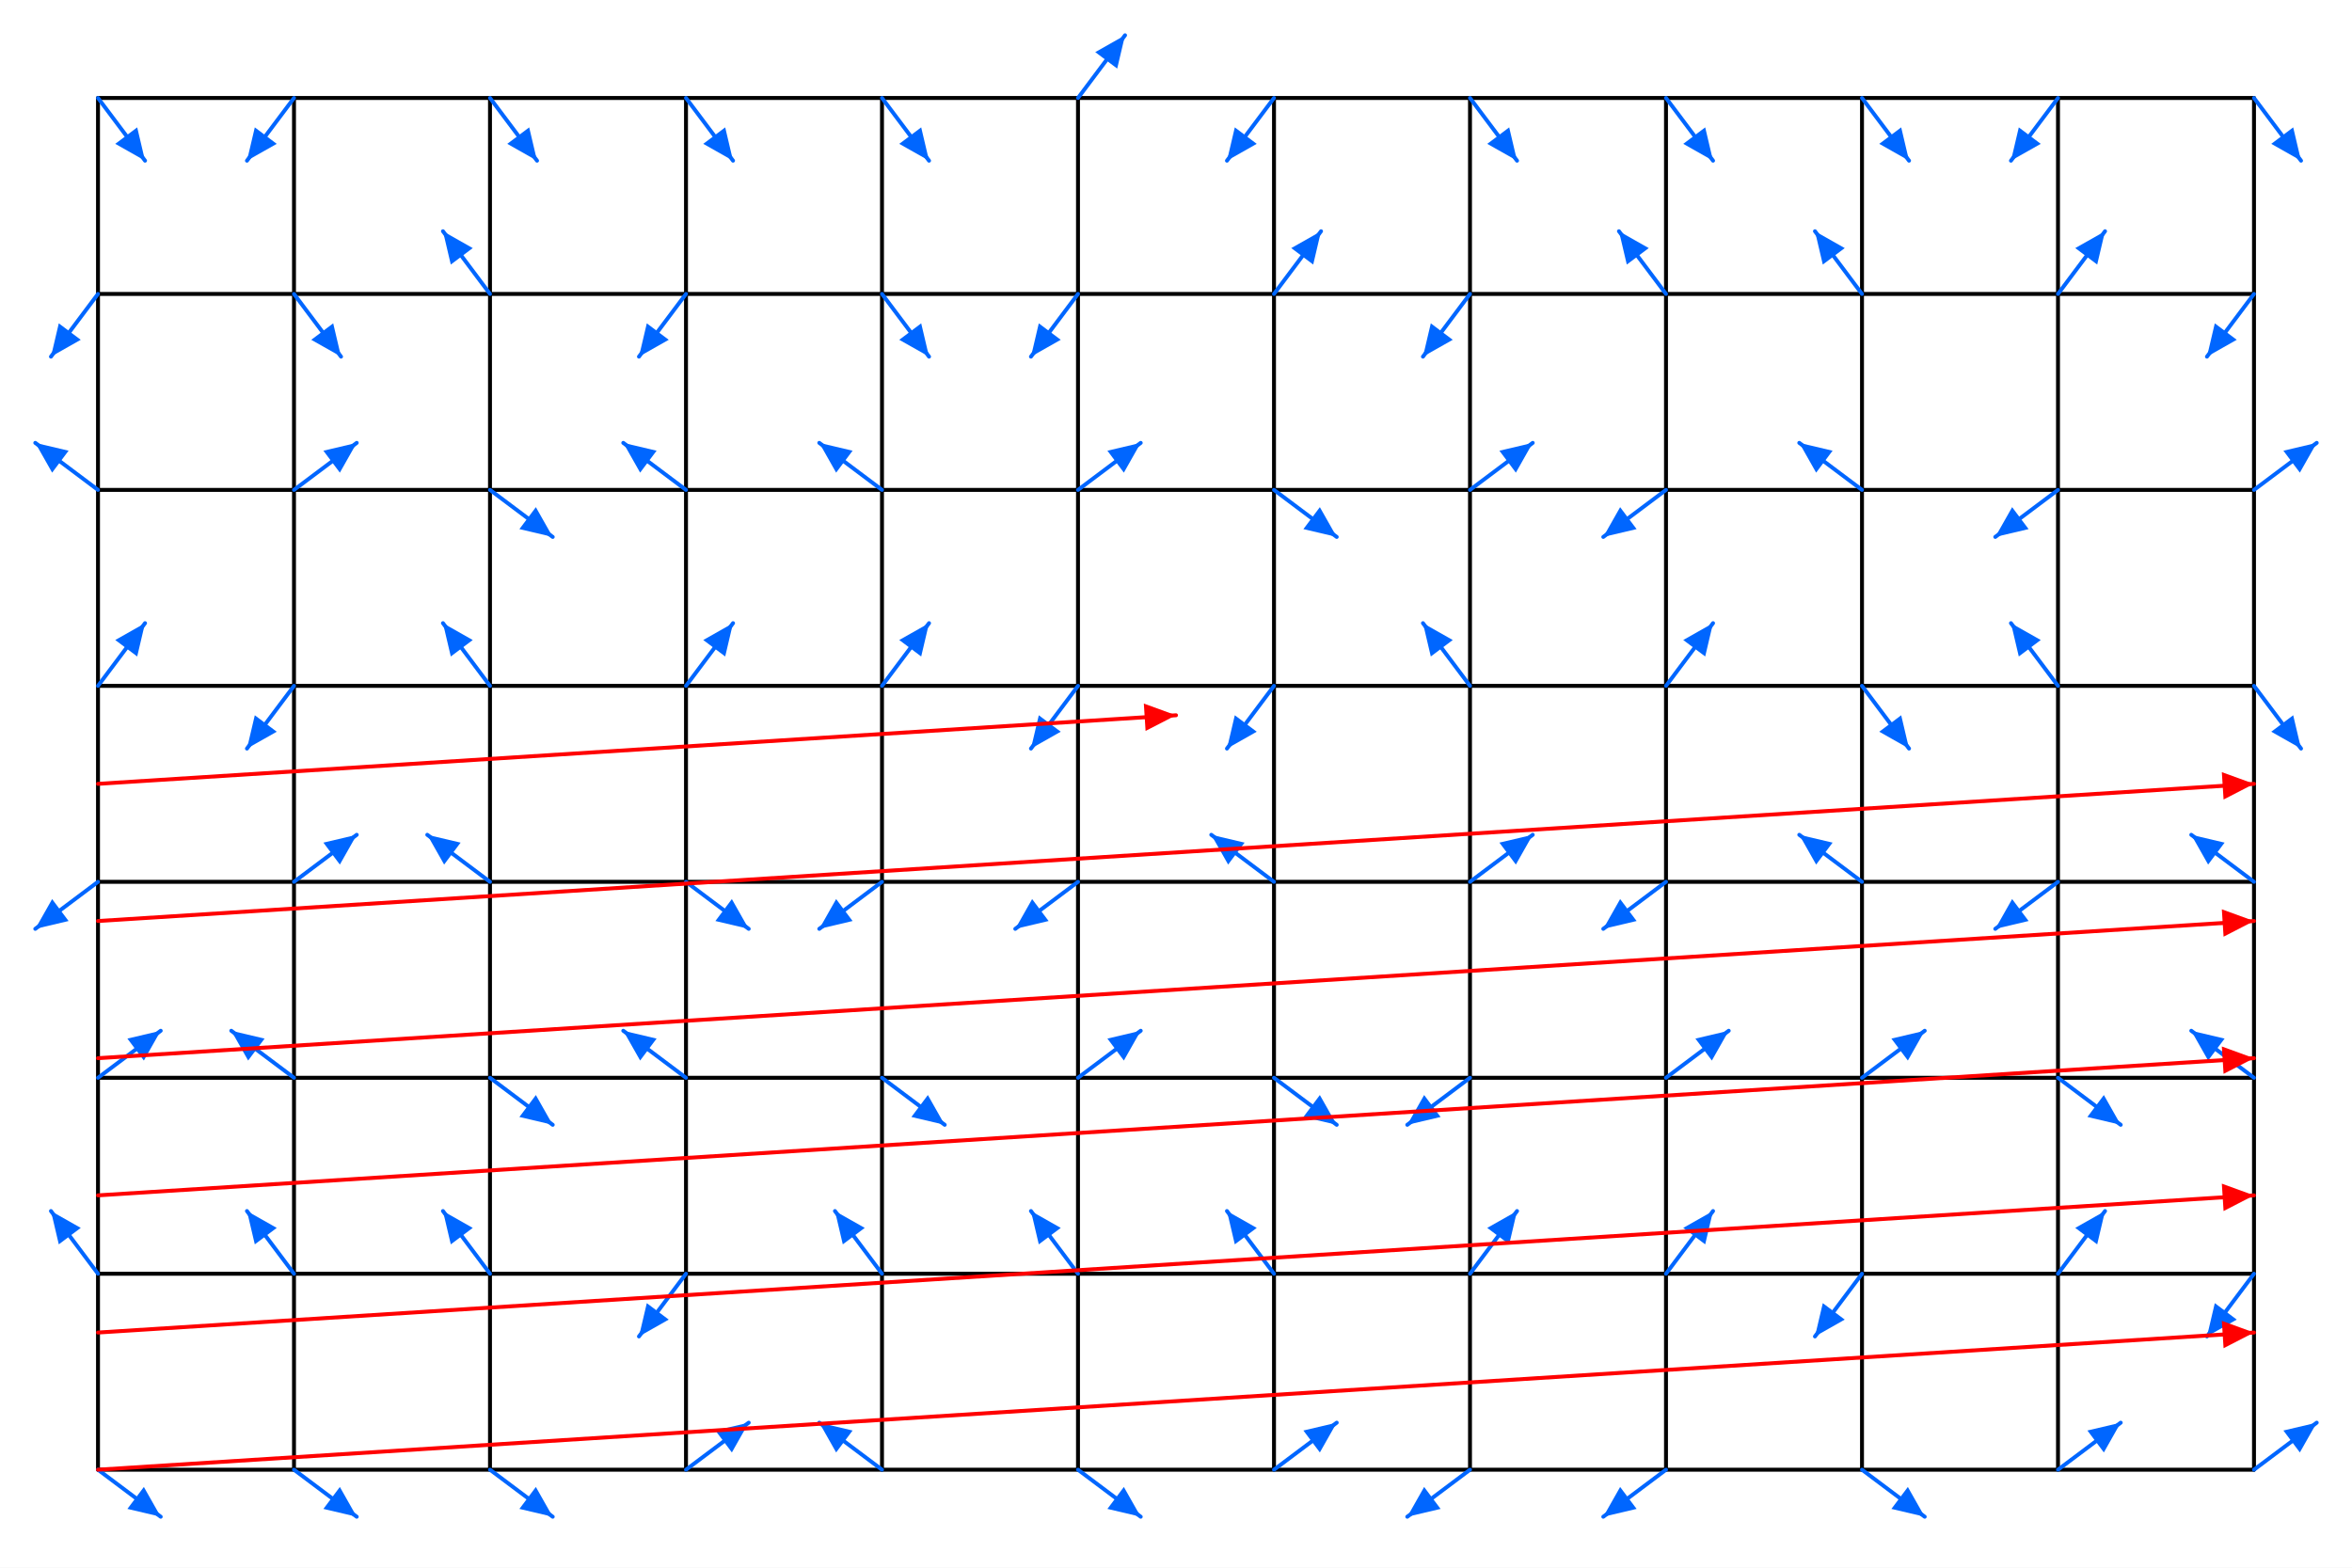
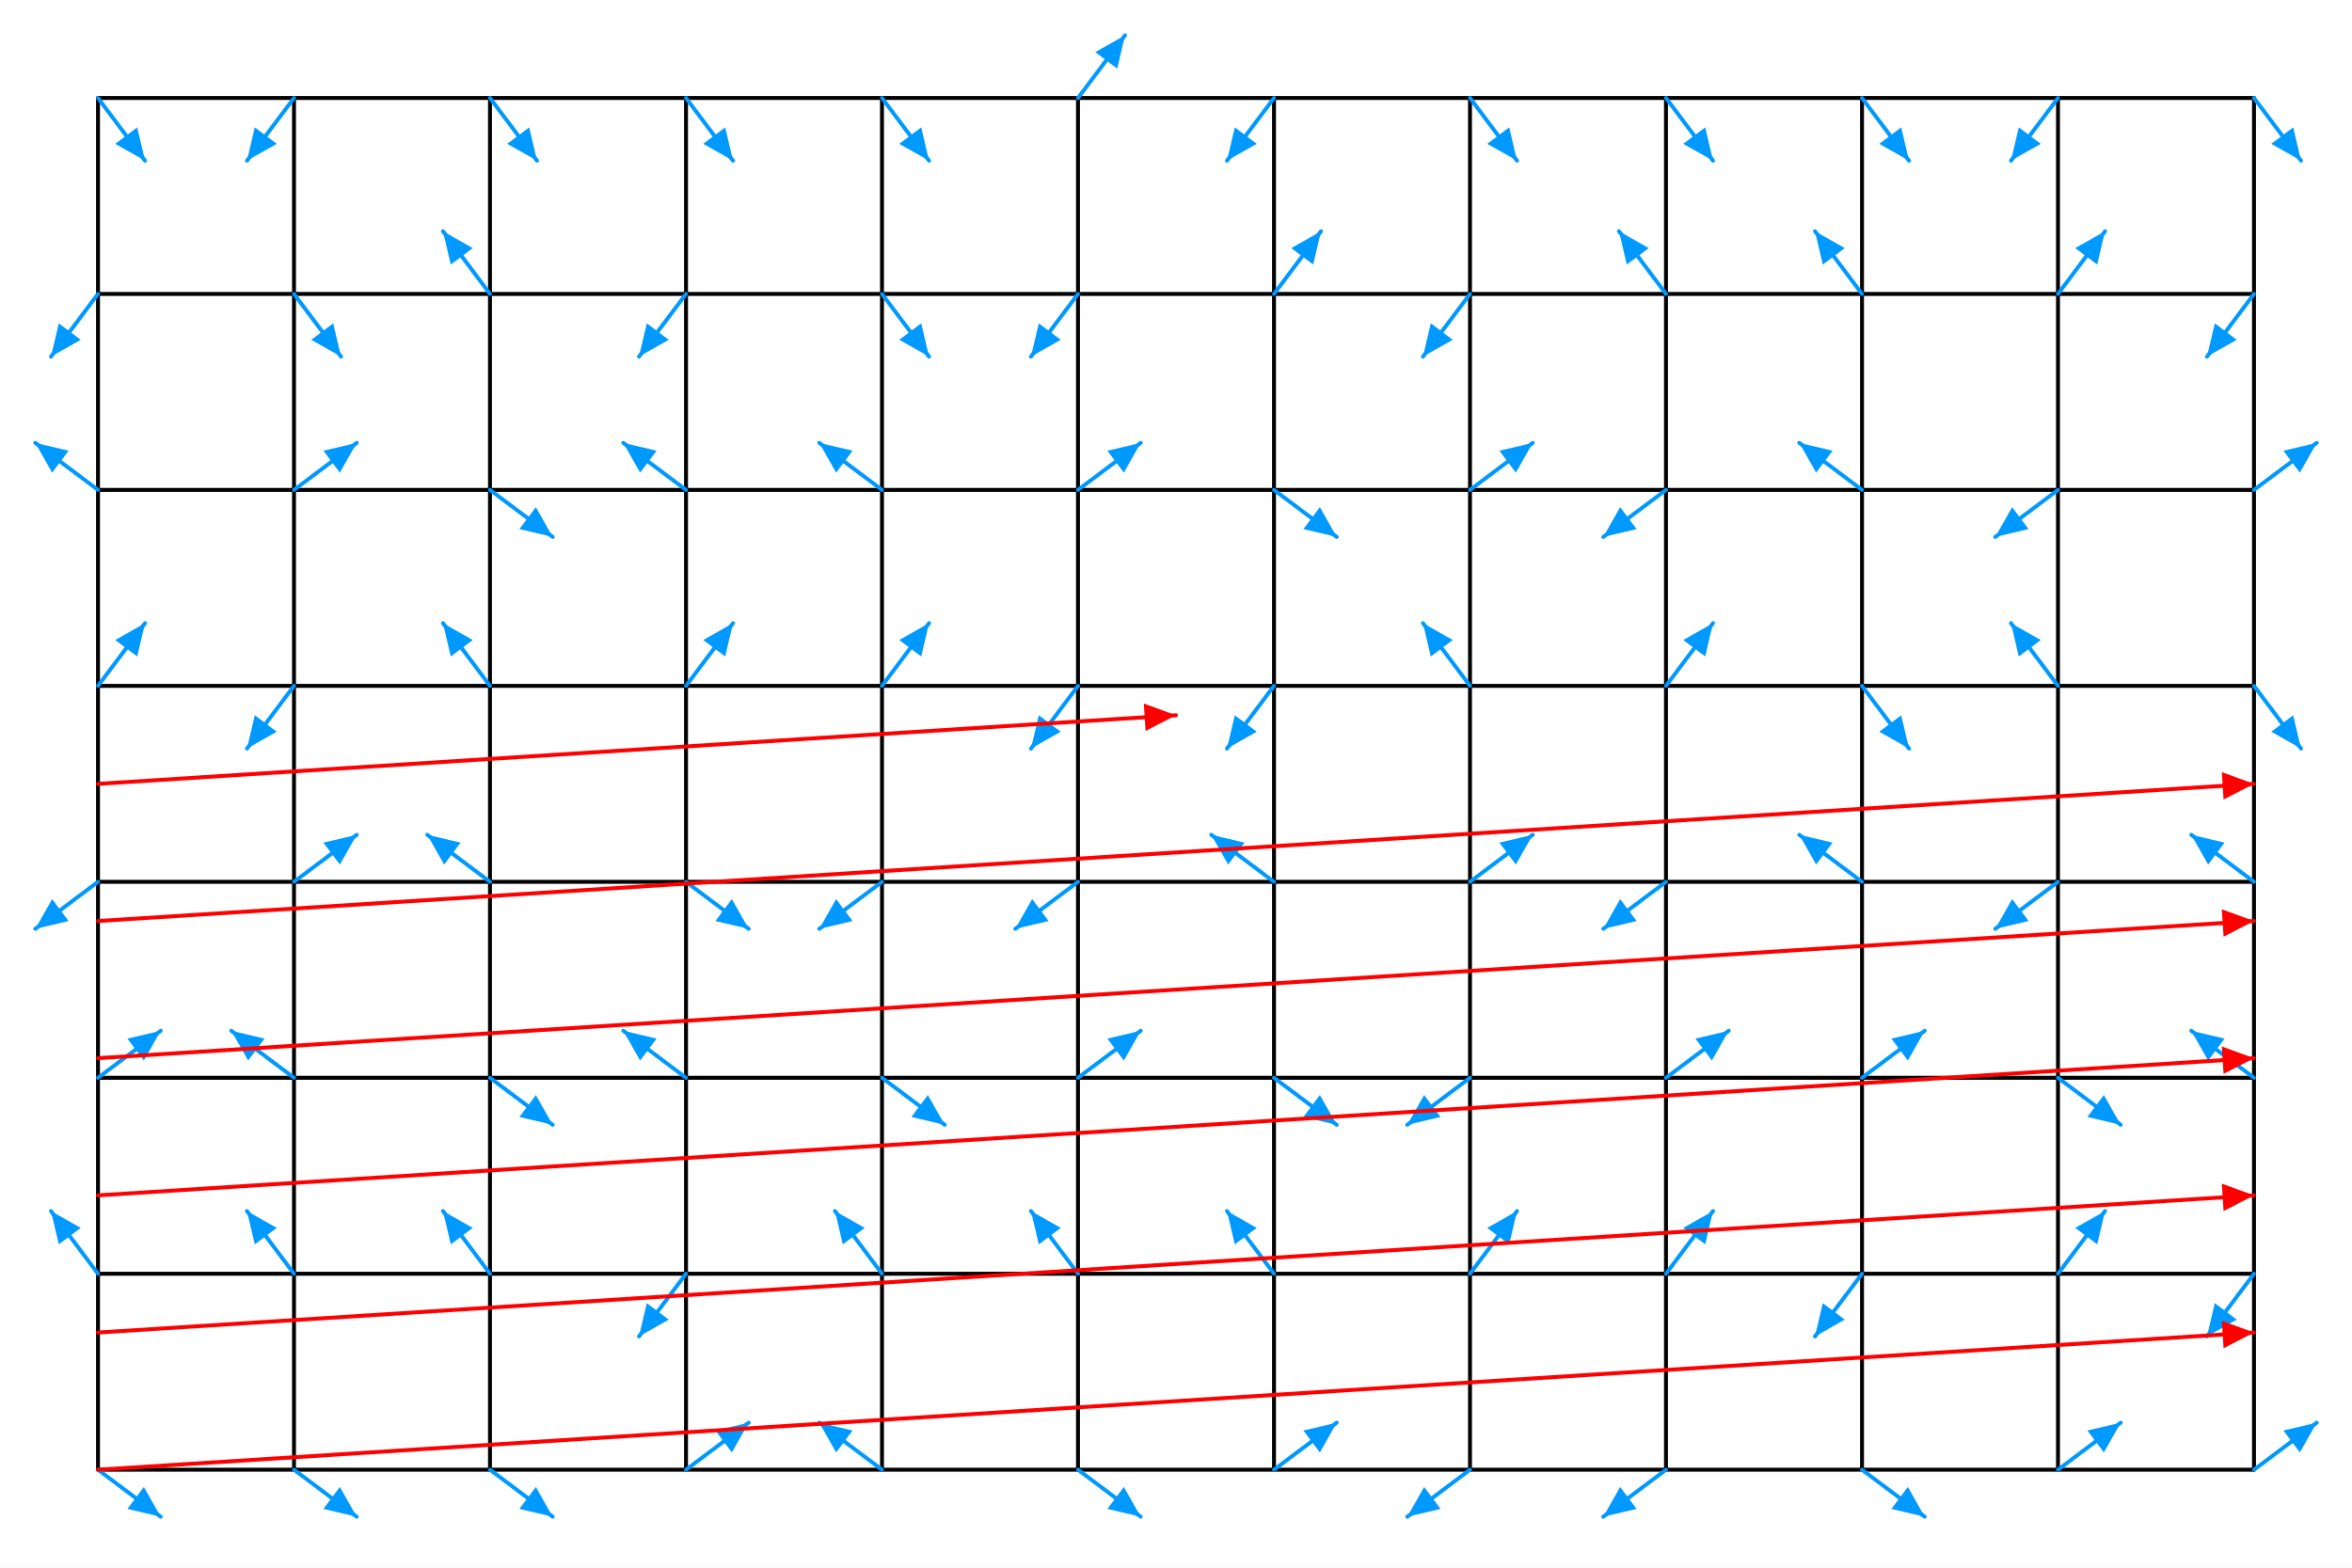
<svg xmlns="http://www.w3.org/2000/svg" version="1.0" width="600" height="400">
  <rect width="600" height="400" style="stroke:none;fill:#FFF;" />
  <defs>
    <marker id="arrowhead_red" markerWidth="8" markerHeight="7" refX="8" refY="3.5" orient="auto">
      <polygon style="fill:#F00" points="0 0, 8 3.5, 0 7" />
    </marker>
    <marker id="arrowhead_cyan" markerWidth="8" markerHeight="7" refX="8" refY="3.5" orient="auto">
-       <polygon style="fill:#06F" points="0 0, 8 3.5, 0 7" />
+       <polygon style="fill:#09F" points="0 0, 8 3.5, 0 7" />
    </marker>
  </defs>
  <g style="fill:none;stroke-width:1;stroke-linecap:round;">
    <g style="stroke:#000">
      <path d="M25, 25l 0,350" />
      <path d="M75, 25l 0,350" />
      <path d="M125, 25l 0,350" />
      <path d="M175, 25l 0,350" />
      <path d="M225, 25l 0,350" />
      <path d="M275, 25l 0,350" />
      <path d="M325, 25l 0,350" />
      <path d="M375, 25l 0,350" />
      <path d="M425, 25l 0,350" />
      <path d="M475, 25l 0,350" />
      <path d="M525, 25l 0,350" />
      <path d="M575, 25l 0,350" />
      <path d="M25, 25l 550,0" />
      <path d="M25, 75l 550,0" />
      <path d="M25, 125l 550,0" />
      <path d="M25, 175l 550,0" />
      <path d="M25, 225l 550,0" />
      <path d="M25, 275l 550,0" />
      <path d="M25, 325l 550,0" />
      <path d="M25, 375l 550,0" />
    </g>
-     <g style="stroke:#06F" marker-end="url(#arrowhead_cyan)">
+     <g style="stroke:#09F" marker-end="url(#arrowhead_cyan)">
      <path d="M25, 25l 12, 16" />
      <path d="M25, 75l -12, 16" />
      <path d="M25, 125l -16, -12" />
      <path d="M25, 175l 12, -16" />
      <path d="M25, 225l -16, 12" />
      <path d="M25, 275l 16, -12" />
      <path d="M25, 325l -12, -16" />
      <path d="M25, 375l 16, 12" />
      <path d="M75, 25l -12, 16" />
      <path d="M75, 75l 12, 16" />
      <path d="M75, 125l 16, -12" />
      <path d="M75, 175l -12, 16" />
      <path d="M75, 225l 16, -12" />
      <path d="M75, 275l -16, -12" />
      <path d="M75, 325l -12, -16" />
      <path d="M75, 375l 16, 12" />
      <path d="M125, 25l 12, 16" />
      <path d="M125, 75l -12, -16" />
      <path d="M125, 125l 16, 12" />
      <path d="M125, 175l -12, -16" />
      <path d="M125, 225l -16, -12" />
      <path d="M125, 275l 16, 12" />
      <path d="M125, 325l -12, -16" />
      <path d="M125, 375l 16, 12" />
      <path d="M175, 25l 12, 16" />
      <path d="M175, 75l -12, 16" />
      <path d="M175, 125l -16, -12" />
      <path d="M175, 175l 12, -16" />
      <path d="M175, 225l 16, 12" />
      <path d="M175, 275l -16, -12" />
      <path d="M175, 325l -12, 16" />
      <path d="M175, 375l 16, -12" />
      <path d="M225, 25l 12, 16" />
      <path d="M225, 75l 12, 16" />
      <path d="M225, 125l -16, -12" />
      <path d="M225, 175l 12, -16" />
      <path d="M225, 225l -16, 12" />
      <path d="M225, 275l 16, 12" />
      <path d="M225, 325l -12, -16" />
      <path d="M225, 375l -16, -12" />
      <path d="M275, 25l 12, -16" />
      <path d="M275, 75l -12, 16" />
      <path d="M275, 125l 16, -12" />
      <path d="M275, 175l -12, 16" />
      <path d="M275, 225l -16, 12" />
      <path d="M275, 275l 16, -12" />
      <path d="M275, 325l -12, -16" />
      <path d="M275, 375l 16, 12" />
      <path d="M325, 25l -12, 16" />
      <path d="M325, 75l 12, -16" />
      <path d="M325, 125l 16, 12" />
      <path d="M325, 175l -12, 16" />
      <path d="M325, 225l -16, -12" />
      <path d="M325, 275l 16, 12" />
      <path d="M325, 325l -12, -16" />
      <path d="M325, 375l 16, -12" />
      <path d="M375, 25l 12, 16" />
      <path d="M375, 75l -12, 16" />
      <path d="M375, 125l 16, -12" />
      <path d="M375, 175l -12, -16" />
      <path d="M375, 225l 16, -12" />
      <path d="M375, 275l -16, 12" />
      <path d="M375, 325l 12, -16" />
      <path d="M375, 375l -16, 12" />
      <path d="M425, 25l 12, 16" />
      <path d="M425, 75l -12, -16" />
      <path d="M425, 125l -16, 12" />
      <path d="M425, 175l 12, -16" />
      <path d="M425, 225l -16, 12" />
      <path d="M425, 275l 16, -12" />
      <path d="M425, 325l 12, -16" />
      <path d="M425, 375l -16, 12" />
      <path d="M475, 25l 12, 16" />
      <path d="M475, 75l -12, -16" />
      <path d="M475, 125l -16, -12" />
      <path d="M475, 175l 12, 16" />
      <path d="M475, 225l -16, -12" />
      <path d="M475, 275l 16, -12" />
      <path d="M475, 325l -12, 16" />
      <path d="M475, 375l 16, 12" />
      <path d="M525, 25l -12, 16" />
      <path d="M525, 75l 12, -16" />
      <path d="M525, 125l -16, 12" />
      <path d="M525, 175l -12, -16" />
      <path d="M525, 225l -16, 12" />
      <path d="M525, 275l 16, 12" />
      <path d="M525, 325l 12, -16" />
      <path d="M525, 375l 16, -12" />
      <path d="M575, 25l 12, 16" />
      <path d="M575, 75l -12, 16" />
      <path d="M575, 125l 16, -12" />
      <path d="M575, 175l 12, 16" />
      <path d="M575, 225l -16, -12" />
      <path d="M575, 275l -16, -12" />
      <path d="M575, 325l -12, 16" />
      <path d="M575, 375l 16, -12" />
    </g>
    <g style="stroke:#F00" marker-end="url(#arrowhead_red)">
      <path d="M25, 375L 575, 340" />
      <path d="M25, 340L 575, 305" />
      <path d="M25, 305L 575, 270" />
      <path d="M25, 270L 575, 235" />
      <path d="M25, 235L 575, 200" />
      <path d="M25, 200L 300, 182.5" />
    </g>
  </g>
</svg>
